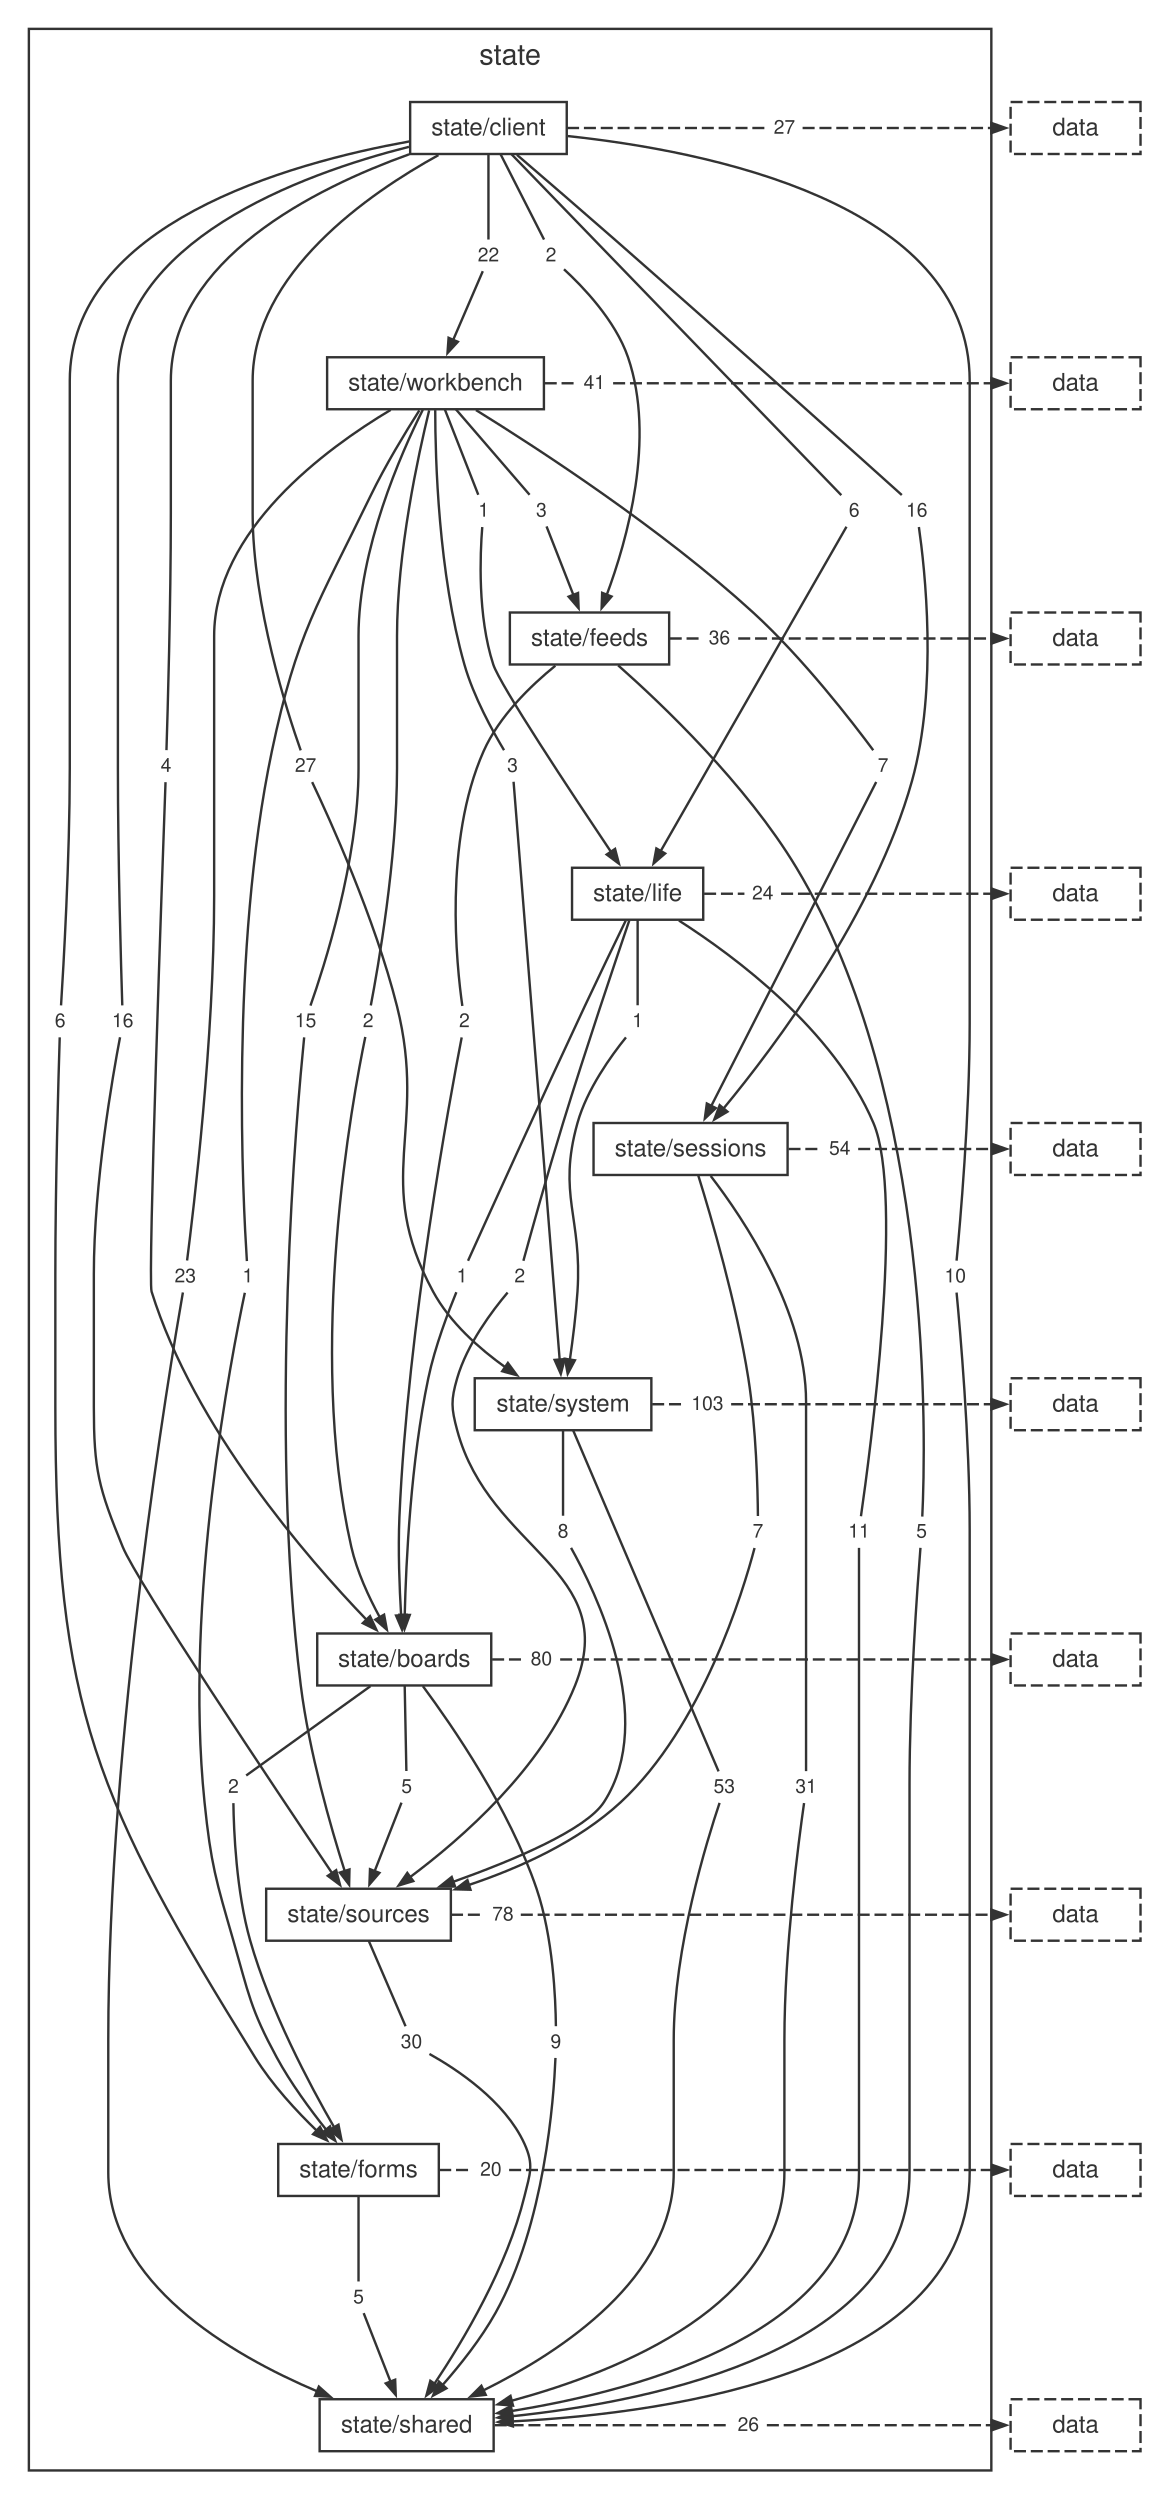
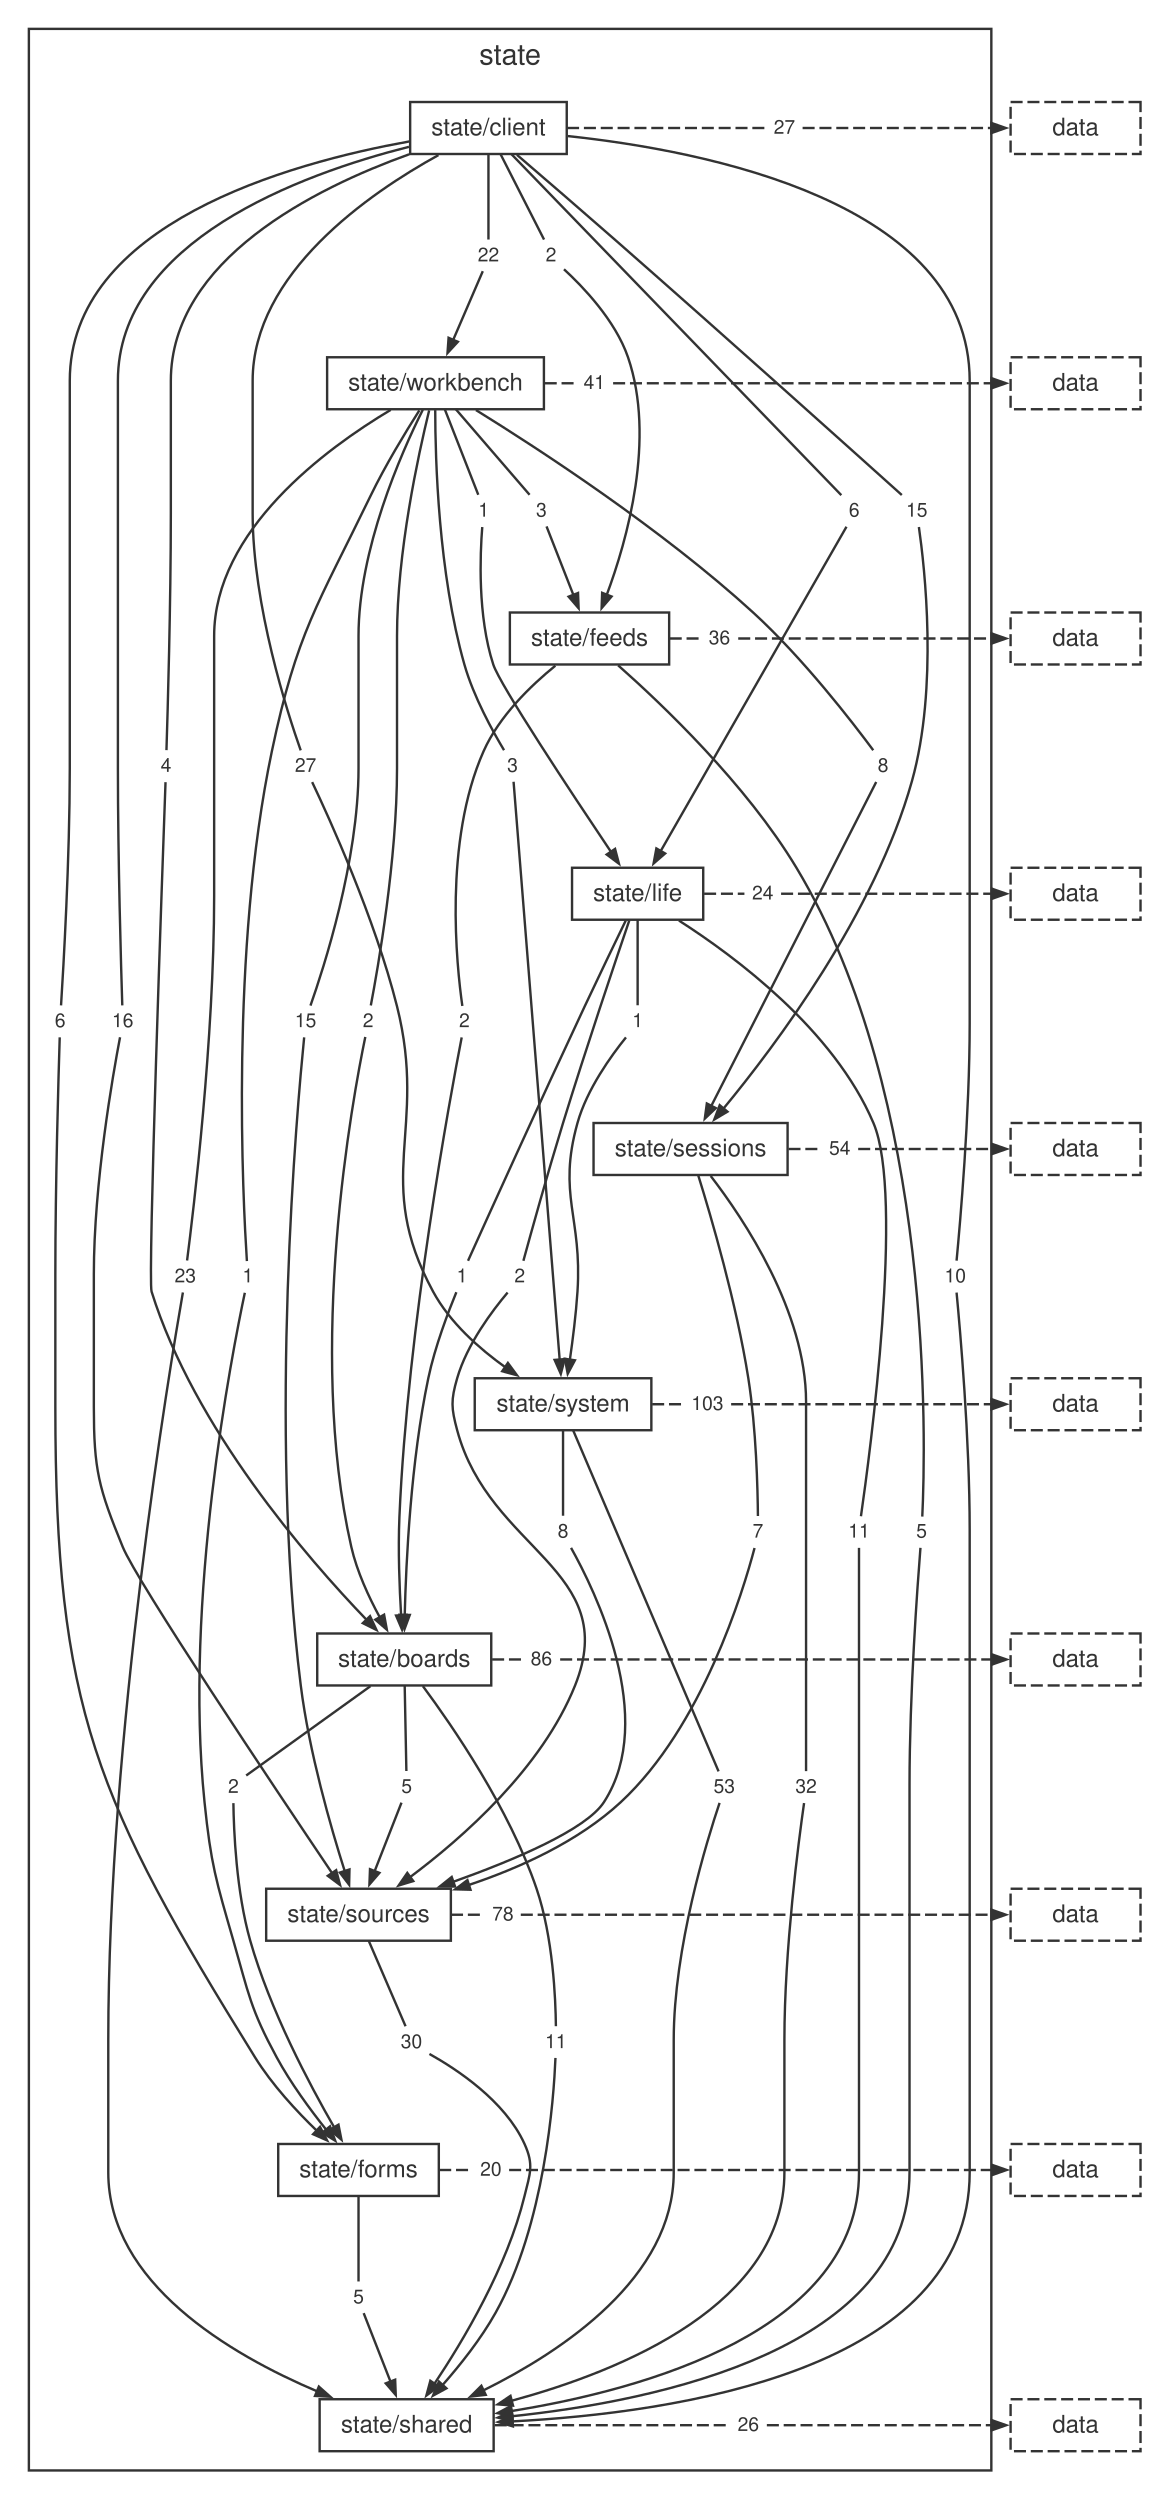
<svg xmlns="http://www.w3.org/2000/svg" width="478pt" height="1039pt" viewBox="0.00 0.00 478.00 1039.00">
  <style>svg { color: #333333; } @media (prefers-color-scheme: dark) { svg { color: #cccccc; background: #1e1e1e; } }</style>
  <g id="graph0" class="graph" transform="scale(1 1) rotate(0) translate(4 1034.72)">
    <g id="clust1" class="cluster">
      <polygon fill="none" stroke="currentColor" points="8,-8 8,-1022.72 408,-1022.72 408,-8 8,-8" />
      <text fill="currentColor" xml:space="preserve" text-anchor="middle" x="208" y="-1007.92" font-family="Helvetica,Arial,sans-serif" font-size="12.00">state</text>
    </g>
    <g id="node1" class="node">
      <polygon fill="none" stroke="currentColor" points="231.54,-992.32 166.46,-992.32 166.46,-970.72 231.54,-970.72 231.54,-992.32" />
      <text fill="currentColor" xml:space="preserve" text-anchor="middle" x="199" y="-978.52" font-family="Helvetica,Arial,sans-serif" font-size="10.00">state/client</text>
    </g>
    <g id="node2" class="node">
      <polygon fill="none" stroke="currentColor" points="222.05,-886.24 131.95,-886.24 131.95,-864.64 222.05,-864.64 222.05,-886.24" />
      <text fill="currentColor" xml:space="preserve" text-anchor="middle" x="177" y="-872.44" font-family="Helvetica,Arial,sans-serif" font-size="10.00">state/workbench</text>
    </g>
    <g id="node11" class="node">
      <polygon fill="none" stroke="none" points="70.1,-722.56 59.9,-722.56 59.9,-710.08 70.1,-710.08 70.1,-722.56" />
      <text fill="currentColor" xml:space="preserve" text-anchor="middle" x="65" y="-713.92" font-family="Helvetica,Arial,sans-serif" font-size="8.00">4</text>
    </g>
    <g id="edge10" class="edge">
      <path fill="none" stroke="currentColor" d="M166.03,-970.59C126.93,-956.54 67,-926.78 67,-876.44 67,-876.44 67,-876.44 67,-821.4 67,-783.81 65.68,-738.59 65.18,-722.96" />
    </g>
    <g id="node12" class="node">
      <polygon fill="none" stroke="none" points="230.1,-934.72 219.9,-934.72 219.9,-922.24 230.1,-922.24 230.1,-934.72" />
      <text fill="currentColor" xml:space="preserve" text-anchor="middle" x="225" y="-926.08" font-family="Helvetica,Arial,sans-serif" font-size="8.00">2</text>
    </g>
    <g id="edge12" class="edge">
      <path fill="none" stroke="currentColor" d="M204.01,-970.68C209.38,-960.13 217.73,-943.76 222.1,-935.17" />
    </g>
    <g id="node13" class="node">
      <polygon fill="none" stroke="none" points="26.1,-616.48 15.9,-616.48 15.9,-604 26.1,-604 26.1,-616.48" />
      <text fill="currentColor" xml:space="preserve" text-anchor="middle" x="21" y="-607.84" font-family="Helvetica,Arial,sans-serif" font-size="8.00">6</text>
    </g>
    <g id="edge14" class="edge">
      <path fill="none" stroke="currentColor" d="M166.27,-975.97C115.87,-966.92 25,-941.56 25,-876.44 25,-876.44 25,-876.44 25,-715.32 25,-677.71 22.36,-632.51 21.37,-616.88" />
    </g>
    <g id="node14" class="node">
      <polygon fill="none" stroke="none" points="356.1,-828.64 345.9,-828.64 345.9,-816.16 356.1,-816.16 356.1,-828.64" />
      <text fill="currentColor" xml:space="preserve" text-anchor="middle" x="351" y="-820" font-family="Helvetica,Arial,sans-serif" font-size="8.00">6</text>
    </g>
    <g id="edge16" class="edge">
      <path fill="none" stroke="currentColor" d="M208.51,-970.69C237.37,-940.86 323.33,-852 345.65,-828.93" />
    </g>
    <g id="node15" class="node">
      <polygon fill="none" stroke="none" points="384.33,-828.64 369.67,-828.64 369.67,-816.16 384.33,-816.16 384.33,-828.64" />
-       <text fill="currentColor" xml:space="preserve" text-anchor="middle" x="377" y="-820" font-family="Helvetica,Arial,sans-serif" font-size="8.00">16</text>
+       <text fill="currentColor" xml:space="preserve" text-anchor="middle" x="377" y="-820" font-family="Helvetica,Arial,sans-serif" font-size="8.00">15</text>
    </g>
    <g id="edge18" class="edge">
      <path fill="none" stroke="currentColor" d="M210.83,-970.38C221.6,-961.14 237.92,-947.07 252,-934.72 297.87,-894.48 352.6,-845.35 370.79,-828.99" />
    </g>
    <g id="node16" class="node">
      <polygon fill="none" stroke="none" points="400.33,-510.4 385.67,-510.4 385.67,-497.92 400.33,-497.92 400.33,-510.4" />
      <text fill="currentColor" xml:space="preserve" text-anchor="middle" x="393" y="-501.76" font-family="Helvetica,Arial,sans-serif" font-size="8.00">10</text>
    </g>
    <g id="edge20" class="edge">
      <path fill="none" stroke="currentColor" d="M232.03,-978.16C288.83,-972.12 399,-950.81 399,-876.44 399,-876.44 399,-876.44 399,-609.24 399,-571.59 395.04,-526.41 393.55,-510.79" />
    </g>
    <g id="node17" class="node">
      <polygon fill="none" stroke="none" points="54.33,-616.48 39.67,-616.48 39.67,-604 54.33,-604 54.33,-616.48" />
      <text fill="currentColor" xml:space="preserve" text-anchor="middle" x="47" y="-607.84" font-family="Helvetica,Arial,sans-serif" font-size="8.00">16</text>
    </g>
    <g id="edge22" class="edge">
      <path fill="none" stroke="currentColor" d="M165.96,-973.71C120.71,-962.23 45,-934.36 45,-876.44 45,-876.44 45,-876.44 45,-715.32 45,-677.73 46.32,-632.51 46.82,-616.88" />
    </g>
    <g id="node18" class="node">
      <polygon fill="none" stroke="none" points="130.33,-722.56 115.67,-722.56 115.67,-710.08 130.33,-710.08 130.33,-722.56" />
      <text fill="currentColor" xml:space="preserve" text-anchor="middle" x="123" y="-713.92" font-family="Helvetica,Arial,sans-serif" font-size="8.00">27</text>
    </g>
    <g id="edge24" class="edge">
      <path fill="none" stroke="currentColor" d="M178.22,-970.26C149.45,-954.42 101,-921.11 101,-876.44 101,-876.44 101,-876.44 101,-821.4 101,-782.99 115.52,-738.29 120.97,-722.87" />
    </g>
    <g id="node19" class="node">
      <polygon fill="none" stroke="none" points="206.33,-934.72 191.67,-934.72 191.67,-922.24 206.33,-922.24 206.33,-934.72" />
      <text fill="currentColor" xml:space="preserve" text-anchor="middle" x="199" y="-926.08" font-family="Helvetica,Arial,sans-serif" font-size="8.00">22</text>
    </g>
    <g id="edge26" class="edge">
      <path fill="none" stroke="currentColor" d="M199,-970.68C199,-960.13 199,-943.76 199,-935.17" />
    </g>
    <g id="node20" class="node">
      <polygon fill="none" stroke="none" points="329.33,-987.76 314.67,-987.76 314.67,-975.28 329.33,-975.28 329.33,-987.76" />
      <text fill="currentColor" xml:space="preserve" text-anchor="middle" x="322" y="-979.12" font-family="Helvetica,Arial,sans-serif" font-size="8.00">27</text>
    </g>
    <g id="edge28" class="edge">
      <path fill="none" stroke="currentColor" stroke-dasharray="5,2" d="M231.67,-981.52C259.19,-981.52 286.72,-981.52 314.24,-981.52" />
    </g>
    <g id="node3" class="node">
      <polygon fill="none" stroke="currentColor" points="274.1,-780.16 207.9,-780.16 207.9,-758.56 274.1,-758.56 274.1,-780.16" />
      <text fill="currentColor" xml:space="preserve" text-anchor="middle" x="241" y="-766.36" font-family="Helvetica,Arial,sans-serif" font-size="10.00">state/feeds</text>
    </g>
    <g id="node21" class="node">
      <polygon fill="none" stroke="none" points="154.1,-616.48 143.9,-616.48 143.9,-604 154.1,-604 154.1,-616.48" />
      <text fill="currentColor" xml:space="preserve" text-anchor="middle" x="149" y="-607.84" font-family="Helvetica,Arial,sans-serif" font-size="8.00">2</text>
    </g>
    <g id="edge30" class="edge">
      <path fill="none" stroke="currentColor" d="M174.36,-864.18C169.81,-845.6 161,-805.1 161,-770.36 161,-770.36 161,-770.36 161,-715.32 161,-677.49 153.08,-632.42 150.11,-616.85" />
    </g>
    <g id="node22" class="node">
      <polygon fill="none" stroke="none" points="226.1,-828.64 215.9,-828.64 215.9,-816.16 226.1,-816.16 226.1,-828.64" />
      <text fill="currentColor" xml:space="preserve" text-anchor="middle" x="221" y="-820" font-family="Helvetica,Arial,sans-serif" font-size="8.00">3</text>
    </g>
    <g id="edge32" class="edge">
      <path fill="none" stroke="currentColor" d="M185.48,-864.6C194.57,-854.05 208.69,-837.68 216.09,-829.09" />
    </g>
    <g id="node23" class="node">
      <polygon fill="none" stroke="none" points="104.1,-510.4 93.9,-510.4 93.9,-497.92 104.1,-497.92 104.1,-510.4" />
      <text fill="currentColor" xml:space="preserve" text-anchor="middle" x="99" y="-501.76" font-family="Helvetica,Arial,sans-serif" font-size="8.00">1</text>
    </g>
    <g id="edge34" class="edge">
      <path fill="none" stroke="currentColor" d="M170.28,-864.16C164.48,-855.05 156.11,-841.27 150,-828.64 127.98,-783.14 119.41,-772.02 109,-722.56 91.57,-639.74 96.99,-535.41 98.61,-510.62" />
    </g>
    <g id="node24" class="node">
      <polygon fill="none" stroke="none" points="202.1,-828.64 191.9,-828.64 191.9,-816.16 202.1,-816.16 202.1,-828.64" />
      <text fill="currentColor" xml:space="preserve" text-anchor="middle" x="197" y="-820" font-family="Helvetica,Arial,sans-serif" font-size="8.00">1</text>
    </g>
    <g id="edge36" class="edge">
      <path fill="none" stroke="currentColor" d="M180.86,-864.6C184.99,-854.05 191.4,-837.68 194.77,-829.09" />
    </g>
    <g id="node25" class="node">
      <polygon fill="none" stroke="none" points="368.1,-722.56 357.9,-722.56 357.9,-710.08 368.1,-710.08 368.1,-722.56" />
-       <text fill="currentColor" xml:space="preserve" text-anchor="middle" x="363" y="-713.92" font-family="Helvetica,Arial,sans-serif" font-size="8.00">7</text>
+       <text fill="currentColor" xml:space="preserve" text-anchor="middle" x="363" y="-713.92" font-family="Helvetica,Arial,sans-serif" font-size="8.00">8</text>
    </g>
    <g id="edge38" class="edge">
      <path fill="none" stroke="currentColor" d="M193.8,-864.3C219.85,-848.17 270.96,-814.93 309,-780.16 329.81,-761.14 350.41,-734.41 358.92,-722.92" />
    </g>
    <g id="node26" class="node">
      <polygon fill="none" stroke="none" points="80.33,-510.4 65.67,-510.4 65.67,-497.92 80.33,-497.92 80.33,-510.4" />
      <text fill="currentColor" xml:space="preserve" text-anchor="middle" x="73" y="-501.76" font-family="Helvetica,Arial,sans-serif" font-size="8.00">23</text>
    </g>
    <g id="edge40" class="edge">
      <path fill="none" stroke="currentColor" d="M158.38,-864.38C131.5,-848.34 85,-814.25 85,-770.36 85,-770.36 85,-770.36 85,-662.28 85,-602.91 76.38,-531.3 73.75,-510.86" />
    </g>
    <g id="node27" class="node">
      <polygon fill="none" stroke="none" points="130.33,-616.48 115.67,-616.48 115.67,-604 130.33,-604 130.33,-616.48" />
      <text fill="currentColor" xml:space="preserve" text-anchor="middle" x="123" y="-607.84" font-family="Helvetica,Arial,sans-serif" font-size="8.00">15</text>
    </g>
    <g id="edge42" class="edge">
      <path fill="none" stroke="currentColor" d="M171.72,-864.42C162.63,-846.21 145,-806.28 145,-770.36 145,-770.36 145,-770.36 145,-715.32 145,-676.91 130.48,-632.21 125.03,-616.79" />
    </g>
    <g id="node28" class="node">
      <polygon fill="none" stroke="none" points="214.1,-722.56 203.9,-722.56 203.9,-710.08 214.1,-710.08 214.1,-722.56" />
      <text fill="currentColor" xml:space="preserve" text-anchor="middle" x="209" y="-713.92" font-family="Helvetica,Arial,sans-serif" font-size="8.00">3</text>
    </g>
    <g id="edge44" class="edge">
      <path fill="none" stroke="currentColor" d="M176.88,-864.3C176.89,-843.87 178.2,-796.49 189,-758.56 192.83,-745.09 200.85,-730.65 205.48,-722.94" />
    </g>
    <g id="node29" class="node">
      <polygon fill="none" stroke="none" points="250.33,-881.68 235.67,-881.68 235.67,-869.2 250.33,-869.2 250.33,-881.68" />
      <text fill="currentColor" xml:space="preserve" text-anchor="middle" x="243" y="-873.04" font-family="Helvetica,Arial,sans-serif" font-size="8.00">41</text>
    </g>
    <g id="edge46" class="edge">
      <path fill="none" stroke="currentColor" stroke-dasharray="5,2" d="M222.38,-875.44C226.67,-875.44 230.97,-875.44 235.27,-875.44" />
    </g>
    <g id="node4" class="node">
      <polygon fill="none" stroke="currentColor" points="288.26,-674.08 233.74,-674.08 233.74,-652.48 288.26,-652.48 288.26,-674.08" />
      <text fill="currentColor" xml:space="preserve" text-anchor="middle" x="261" y="-660.28" font-family="Helvetica,Arial,sans-serif" font-size="10.00">state/life</text>
    </g>
    <g id="node30" class="node">
      <polygon fill="none" stroke="none" points="194.1,-616.48 183.9,-616.48 183.9,-604 194.1,-604 194.1,-616.48" />
      <text fill="currentColor" xml:space="preserve" text-anchor="middle" x="189" y="-607.84" font-family="Helvetica,Arial,sans-serif" font-size="8.00">2</text>
    </g>
    <g id="edge48" class="edge">
      <path fill="none" stroke="currentColor" d="M226.81,-758.06C216.57,-749.75 203.45,-737.07 197,-722.56 180.3,-685.03 185.77,-633.32 188.15,-616.65" />
    </g>
    <g id="node31" class="node">
      <polygon fill="none" stroke="none" points="384.1,-404.32 373.9,-404.32 373.9,-391.84 384.1,-391.84 384.1,-404.32" />
      <text fill="currentColor" xml:space="preserve" text-anchor="middle" x="379" y="-395.68" font-family="Helvetica,Arial,sans-serif" font-size="8.00">5</text>
    </g>
    <g id="edge50" class="edge">
      <path fill="none" stroke="currentColor" d="M252.89,-758.21C271.13,-742.07 306.09,-708.82 327,-674.08 384.37,-578.74 380.71,-433.92 379.3,-404.43" />
    </g>
    <g id="node32" class="node">
      <polygon fill="none" stroke="none" points="302.33,-775.6 287.67,-775.6 287.67,-763.12 302.33,-763.12 302.33,-775.6" />
      <text fill="currentColor" xml:space="preserve" text-anchor="middle" x="295" y="-766.96" font-family="Helvetica,Arial,sans-serif" font-size="8.00">36</text>
    </g>
    <g id="edge52" class="edge">
      <path fill="none" stroke="currentColor" stroke-dasharray="5,2" d="M274.33,-769.36C278.63,-769.36 282.94,-769.36 287.25,-769.36" />
    </g>
    <g id="node5" class="node">
      <polygon fill="none" stroke="currentColor" points="323.32,-568 242.68,-568 242.68,-546.4 323.32,-546.4 323.32,-568" />
      <text fill="currentColor" xml:space="preserve" text-anchor="middle" x="283" y="-554.2" font-family="Helvetica,Arial,sans-serif" font-size="10.00">state/sessions</text>
    </g>
    <g id="node33" class="node">
      <polygon fill="none" stroke="none" points="193.1,-510.4 182.9,-510.4 182.9,-497.92 193.1,-497.92 193.1,-510.4" />
      <text fill="currentColor" xml:space="preserve" text-anchor="middle" x="188" y="-501.76" font-family="Helvetica,Arial,sans-serif" font-size="8.00">1</text>
    </g>
    <g id="edge54" class="edge">
      <path fill="none" stroke="currentColor" d="M256.05,-652.12C251.56,-642.85 244.77,-628.78 239,-616.48 220.04,-576.07 197.87,-527.05 190.51,-510.74" />
    </g>
    <g id="node34" class="node">
      <polygon fill="none" stroke="none" points="360.33,-404.32 345.67,-404.32 345.67,-391.84 360.33,-391.84 360.33,-404.32" />
      <text fill="currentColor" xml:space="preserve" text-anchor="middle" x="353" y="-395.68" font-family="Helvetica,Arial,sans-serif" font-size="8.00">11</text>
    </g>
    <g id="edge56" class="edge">
      <path fill="none" stroke="currentColor" d="M278.17,-652.13C301.59,-637.14 342.54,-606.67 359,-568 371.93,-537.62 357.5,-430.16 353.81,-404.57" />
    </g>
    <g id="node35" class="node">
      <polygon fill="none" stroke="none" points="217.1,-510.4 206.9,-510.4 206.9,-497.92 217.1,-497.92 217.1,-510.4" />
      <text fill="currentColor" xml:space="preserve" text-anchor="middle" x="212" y="-501.76" font-family="Helvetica,Arial,sans-serif" font-size="8.00">2</text>
    </g>
    <g id="edge58" class="edge">
      <path fill="none" stroke="currentColor" d="M257.52,-652.14C251.65,-634.91 239.47,-598.8 230,-568 223.53,-546.96 216.53,-521.72 213.52,-510.73" />
    </g>
    <g id="node36" class="node">
      <polygon fill="none" stroke="none" points="266.1,-616.48 255.9,-616.48 255.9,-604 266.1,-604 266.1,-616.48" />
      <text fill="currentColor" xml:space="preserve" text-anchor="middle" x="261" y="-607.84" font-family="Helvetica,Arial,sans-serif" font-size="8.00">1</text>
    </g>
    <g id="edge60" class="edge">
      <path fill="none" stroke="currentColor" d="M261,-652.44C261,-641.89 261,-625.52 261,-616.93" />
    </g>
    <g id="node37" class="node">
      <polygon fill="none" stroke="none" points="320.33,-669.52 305.67,-669.52 305.67,-657.04 320.33,-657.04 320.33,-669.52" />
      <text fill="currentColor" xml:space="preserve" text-anchor="middle" x="313" y="-660.88" font-family="Helvetica,Arial,sans-serif" font-size="8.00">24</text>
    </g>
    <g id="edge62" class="edge">
      <path fill="none" stroke="currentColor" stroke-dasharray="5,2" d="M288.62,-663.28C294.21,-663.28 299.8,-663.28 305.38,-663.28" />
    </g>
    <g id="node6" class="node">
      <polygon fill="none" stroke="currentColor" points="266.7,-461.92 193.3,-461.92 193.3,-440.32 266.7,-440.32 266.7,-461.92" />
      <text fill="currentColor" xml:space="preserve" text-anchor="middle" x="230" y="-448.12" font-family="Helvetica,Arial,sans-serif" font-size="10.00">state/system</text>
    </g>
    <g id="node38" class="node">
      <polygon fill="none" stroke="none" points="338.33,-298.24 323.67,-298.24 323.67,-285.76 338.33,-285.76 338.33,-298.24" />
-       <text fill="currentColor" xml:space="preserve" text-anchor="middle" x="331" y="-289.6" font-family="Helvetica,Arial,sans-serif" font-size="8.00">31</text>
+       <text fill="currentColor" xml:space="preserve" text-anchor="middle" x="331" y="-289.6" font-family="Helvetica,Arial,sans-serif" font-size="8.00">32</text>
    </g>
    <g id="edge64" class="edge">
      <path fill="none" stroke="currentColor" d="M291.36,-545.99C305.11,-528.12 331,-489.53 331,-452.12 331,-452.12 331,-452.12 331,-397.08 331,-359.5 331,-314.28 331,-298.64" />
    </g>
    <g id="node39" class="node">
      <polygon fill="none" stroke="none" points="316.1,-404.32 305.9,-404.32 305.9,-391.84 316.1,-391.84 316.1,-404.32" />
      <text fill="currentColor" xml:space="preserve" text-anchor="middle" x="311" y="-395.68" font-family="Helvetica,Arial,sans-serif" font-size="8.00">7</text>
    </g>
    <g id="edge66" class="edge">
      <path fill="none" stroke="currentColor" d="M286.22,-546.14C291.54,-529.04 302.08,-493.12 307,-461.92 310.3,-440.97 310.9,-415.69 310.99,-404.67" />
    </g>
    <g id="node40" class="node">
      <polygon fill="none" stroke="none" points="352.33,-563.44 337.67,-563.44 337.67,-550.96 352.33,-550.96 352.33,-563.44" />
      <text fill="currentColor" xml:space="preserve" text-anchor="middle" x="345" y="-554.8" font-family="Helvetica,Arial,sans-serif" font-size="8.00">54</text>
    </g>
    <g id="edge68" class="edge">
      <path fill="none" stroke="currentColor" stroke-dasharray="5,2" d="M323.69,-557.2C328.24,-557.2 332.79,-557.2 337.34,-557.2" />
    </g>
    <g id="node7" class="node">
      <polygon fill="none" stroke="currentColor" points="200.16,-355.84 127.84,-355.84 127.84,-334.24 200.16,-334.24 200.16,-355.84" />
      <text fill="currentColor" xml:space="preserve" text-anchor="middle" x="164" y="-342.04" font-family="Helvetica,Arial,sans-serif" font-size="10.00">state/boards</text>
    </g>
    <g id="node41" class="node">
      <polygon fill="none" stroke="none" points="304.33,-298.24 289.67,-298.24 289.67,-285.76 304.33,-285.76 304.33,-298.24" />
      <text fill="currentColor" xml:space="preserve" text-anchor="middle" x="297" y="-289.6" font-family="Helvetica,Arial,sans-serif" font-size="8.00">53</text>
    </g>
    <g id="edge70" class="edge">
      <path fill="none" stroke="currentColor" d="M234.19,-440.29C246.91,-410.46 284.8,-321.6 294.64,-298.53" />
    </g>
    <g id="node42" class="node">
      <polygon fill="none" stroke="none" points="235.1,-404.32 224.9,-404.32 224.9,-391.84 235.1,-391.84 235.1,-404.32" />
      <text fill="currentColor" xml:space="preserve" text-anchor="middle" x="230" y="-395.68" font-family="Helvetica,Arial,sans-serif" font-size="8.00">8</text>
    </g>
    <g id="edge72" class="edge">
      <path fill="none" stroke="currentColor" d="M230,-440.28C230,-429.73 230,-413.36 230,-404.77" />
    </g>
    <g id="node43" class="node">
      <polygon fill="none" stroke="none" points="299.55,-457.36 280.45,-457.36 280.45,-444.88 299.55,-444.88 299.55,-457.36" />
      <text fill="currentColor" xml:space="preserve" text-anchor="middle" x="290" y="-448.72" font-family="Helvetica,Arial,sans-serif" font-size="8.00">103</text>
    </g>
    <g id="edge74" class="edge">
      <path fill="none" stroke="currentColor" stroke-dasharray="5,2" d="M267.03,-451.12C271.34,-451.12 275.64,-451.12 279.95,-451.12" />
    </g>
    <g id="node8" class="node">
      <polygon fill="none" stroke="currentColor" points="183.38,-249.76 106.62,-249.76 106.62,-228.16 183.38,-228.16 183.38,-249.76" />
      <text fill="currentColor" xml:space="preserve" text-anchor="middle" x="145" y="-235.96" font-family="Helvetica,Arial,sans-serif" font-size="10.00">state/sources</text>
    </g>
    <g id="node44" class="node">
      <polygon fill="none" stroke="none" points="98.1,-298.24 87.9,-298.24 87.9,-285.76 98.1,-285.76 98.1,-298.24" />
      <text fill="currentColor" xml:space="preserve" text-anchor="middle" x="93" y="-289.6" font-family="Helvetica,Arial,sans-serif" font-size="8.00">2</text>
    </g>
    <g id="edge76" class="edge">
      <path fill="none" stroke="currentColor" d="M149.97,-333.96C134.13,-322.57 109.15,-304.61 98.31,-296.82" />
    </g>
    <g id="node45" class="node">
-       <polygon fill="none" stroke="none" points="232.1,-192.16 221.9,-192.16 221.9,-179.68 232.1,-179.68 232.1,-192.16" />
-       <text fill="currentColor" xml:space="preserve" text-anchor="middle" x="227" y="-183.52" font-family="Helvetica,Arial,sans-serif" font-size="8.00">9</text>
+       <polygon fill="none" stroke="none" points="234.33,-192.16 219.67,-192.16 219.67,-179.68 234.33,-179.68 234.33,-192.16" />
+       <text fill="currentColor" xml:space="preserve" text-anchor="middle" x="227" y="-183.52" font-family="Helvetica,Arial,sans-serif" font-size="8.00">11</text>
    </g>
    <g id="edge78" class="edge">
      <path fill="none" stroke="currentColor" d="M171.74,-333.97C184.02,-317.41 207.73,-282.96 219,-249.76 225.86,-229.56 226.92,-203.89 227.03,-192.64" />
    </g>
    <g id="node46" class="node">
      <polygon fill="none" stroke="none" points="170.1,-298.24 159.9,-298.24 159.9,-285.76 170.1,-285.76 170.1,-298.24" />
      <text fill="currentColor" xml:space="preserve" text-anchor="middle" x="165" y="-289.6" font-family="Helvetica,Arial,sans-serif" font-size="8.00">5</text>
    </g>
    <g id="edge80" class="edge">
      <path fill="none" stroke="currentColor" d="M164.19,-334.2C164.4,-323.65 164.72,-307.28 164.89,-298.69" />
    </g>
    <g id="node47" class="node">
      <polygon fill="none" stroke="none" points="228.33,-351.28 213.67,-351.28 213.67,-338.8 228.33,-338.8 228.33,-351.28" />
-       <text fill="currentColor" xml:space="preserve" text-anchor="middle" x="221" y="-342.64" font-family="Helvetica,Arial,sans-serif" font-size="8.00">80</text>
+       <text fill="currentColor" xml:space="preserve" text-anchor="middle" x="221" y="-342.64" font-family="Helvetica,Arial,sans-serif" font-size="8.00">86</text>
    </g>
    <g id="edge82" class="edge">
      <path fill="none" stroke="currentColor" stroke-dasharray="5,2" d="M200.52,-345.04C204.78,-345.04 209.05,-345.04 213.32,-345.04" />
    </g>
    <g id="node9" class="node">
      <polygon fill="none" stroke="currentColor" points="178.37,-143.68 111.63,-143.68 111.63,-122.08 178.37,-122.08 178.37,-143.68" />
      <text fill="currentColor" xml:space="preserve" text-anchor="middle" x="145" y="-129.88" font-family="Helvetica,Arial,sans-serif" font-size="10.00">state/forms</text>
    </g>
    <g id="node48" class="node">
      <polygon fill="none" stroke="none" points="174.33,-192.16 159.67,-192.16 159.67,-179.68 174.33,-179.68 174.33,-192.16" />
      <text fill="currentColor" xml:space="preserve" text-anchor="middle" x="167" y="-183.52" font-family="Helvetica,Arial,sans-serif" font-size="8.00">30</text>
    </g>
    <g id="edge84" class="edge">
      <path fill="none" stroke="currentColor" d="M149.24,-228.12C153.79,-217.57 160.84,-201.2 164.55,-192.61" />
    </g>
    <g id="node49" class="node">
      <polygon fill="none" stroke="none" points="212.33,-245.2 197.67,-245.2 197.67,-232.72 212.33,-232.72 212.33,-245.2" />
      <text fill="currentColor" xml:space="preserve" text-anchor="middle" x="205" y="-236.56" font-family="Helvetica,Arial,sans-serif" font-size="8.00">78</text>
    </g>
    <g id="edge86" class="edge">
      <path fill="none" stroke="currentColor" stroke-dasharray="5,2" d="M183.44,-238.96C188.04,-238.96 192.65,-238.96 197.25,-238.96" />
    </g>
    <g id="node10" class="node">
      <polygon fill="none" stroke="currentColor" points="201.16,-37.6 128.84,-37.6 128.84,-16 201.16,-16 201.16,-37.6" />
      <text fill="currentColor" xml:space="preserve" text-anchor="middle" x="165" y="-23.8" font-family="Helvetica,Arial,sans-serif" font-size="10.00">state/shared</text>
    </g>
    <g id="node50" class="node">
      <polygon fill="none" stroke="none" points="150.1,-86.08 139.9,-86.08 139.9,-73.6 150.1,-73.6 150.1,-86.08" />
      <text fill="currentColor" xml:space="preserve" text-anchor="middle" x="145" y="-77.44" font-family="Helvetica,Arial,sans-serif" font-size="8.00">5</text>
    </g>
    <g id="edge88" class="edge">
      <path fill="none" stroke="currentColor" d="M145,-122.04C145,-111.49 145,-95.12 145,-86.53" />
    </g>
    <g id="node51" class="node">
      <polygon fill="none" stroke="none" points="207.33,-139.12 192.67,-139.12 192.67,-126.64 207.33,-126.64 207.33,-139.12" />
      <text fill="currentColor" xml:space="preserve" text-anchor="middle" x="200" y="-130.48" font-family="Helvetica,Arial,sans-serif" font-size="8.00">20</text>
    </g>
    <g id="edge90" class="edge">
      <path fill="none" stroke="currentColor" stroke-dasharray="5,2" d="M178.52,-132.88C183.1,-132.88 187.69,-132.88 192.28,-132.88" />
    </g>
    <g id="node52" class="node">
      <polygon fill="none" stroke="none" points="314.33,-33.04 299.67,-33.04 299.67,-20.56 314.33,-20.56 314.33,-33.04" />
      <text fill="currentColor" xml:space="preserve" text-anchor="middle" x="307" y="-24.4" font-family="Helvetica,Arial,sans-serif" font-size="8.00">26</text>
    </g>
    <g id="edge92" class="edge">
      <path fill="none" stroke="currentColor" stroke-dasharray="5,2" d="M201.61,-26.8C234.13,-26.8 266.66,-26.8 299.18,-26.8" />
    </g>
    <g id="edge11" class="edge">
      <path fill="none" stroke="currentColor" d="M64.79,-709.65C63.57,-675.95 57.38,-503.12 59,-497.92 76.66,-441.31 123.64,-387.2 148.33,-361.54" />
      <polygon fill="currentColor" stroke="currentColor" points="149.78,-363.06 152.47,-357.3 146.78,-360.13 149.78,-363.06" />
    </g>
    <g id="edge13" class="edge">
      <path fill="none" stroke="currentColor" d="M230.39,-922.81C238.04,-915.79 251.71,-901.67 257,-886.24 268.58,-852.43 256.68,-810.35 248.11,-787.35" />
      <polygon fill="currentColor" stroke="currentColor" points="250.16,-786.82 246.03,-781.99 246.25,-788.34 250.16,-786.82" />
    </g>
    <g id="edge15" class="edge">
      <path fill="none" stroke="currentColor" d="M20.82,-603.6C20.32,-587.97 19,-542.75 19,-505.16 19,-505.16 19,-505.16 19,-450.12 19,-324.39 35.78,-286.56 102,-179.68 109.04,-168.32 119.2,-157.34 127.87,-148.98" />
      <polygon fill="currentColor" stroke="currentColor" points="128.99,-150.8 131.93,-145.17 126.12,-147.74 128.99,-150.8" />
    </g>
    <g id="edge17" class="edge">
      <path fill="none" stroke="currentColor" d="M347.8,-815.81C335.41,-794.18 290.34,-715.5 270.49,-680.85" />
      <polygon fill="currentColor" stroke="currentColor" points="272.43,-680.02 267.63,-675.86 268.79,-682.11 272.43,-680.02" />
    </g>
    <g id="edge19" class="edge">
      <path fill="none" stroke="currentColor" d="M377.89,-815.69C380.29,-799.03 385.96,-749.16 375,-710.08 359.59,-655.12 318.34,-600.21 296.7,-574.03" />
      <polygon fill="currentColor" stroke="currentColor" points="298.33,-572.71 292.86,-569.46 295.11,-575.41 298.33,-572.71" />
    </g>
    <g id="edge21" class="edge">
      <path fill="none" stroke="currentColor" d="M393.55,-497.53C395.04,-481.91 399,-436.73 399,-399.08 399,-399.08 399,-399.08 399,-131.88 399,-49.51 276.47,-31.85 208.74,-28.38" />
      <polygon fill="currentColor" stroke="currentColor" points="209.16,-26.3 203.07,-28.12 208.97,-30.49 209.16,-26.3" />
    </g>
    <g id="edge23" class="edge">
      <path fill="none" stroke="currentColor" d="M45.89,-603.63C42.92,-588.06 35,-542.99 35,-505.16 35,-505.16 35,-505.16 35,-450.12 35,-423.67 36.99,-416.32 47,-391.84 52.95,-377.28 109.71,-292.35 134.03,-256.22" />
      <polygon fill="currentColor" stroke="currentColor" points="135.71,-257.47 137.32,-251.32 132.23,-255.12 135.71,-257.47" />
    </g>
    <g id="edge25" class="edge">
      <path fill="none" stroke="currentColor" d="M125.73,-709.68C132.79,-694.83 151.76,-653.21 161,-616.48 173.96,-564.97 150.69,-544.62 176,-497.92 182.97,-485.06 195.12,-474.26 206.14,-466.39" />
      <polygon fill="currentColor" stroke="currentColor" points="207.08,-468.29 210.85,-463.17 204.71,-464.82 207.08,-468.29" />
    </g>
    <g id="edge27" class="edge">
      <path fill="none" stroke="currentColor" d="M196.65,-922.02C193.72,-915.23 188.59,-903.33 184.31,-893.39" />
      <polygon fill="currentColor" stroke="currentColor" points="186.28,-892.67 181.98,-887.99 182.43,-894.33 186.28,-892.67" />
    </g>
    <g id="node53" class="node">
      <polygon fill="none" stroke="currentColor" stroke-dasharray="5,2" points="470,-992.32 416,-992.32 416,-970.72 470,-970.72 470,-992.32" />
      <text fill="currentColor" xml:space="preserve" text-anchor="middle" x="443" y="-978.52" font-family="Helvetica,Arial,sans-serif" font-size="10.00">data</text>
    </g>
    <g id="edge29" class="edge">
      <path fill="none" stroke="currentColor" stroke-dasharray="5,2" d="M329.56,-981.52C355.75,-981.52 381.95,-981.52 408.14,-981.52" />
      <polygon fill="currentColor" stroke="currentColor" points="408.01,-983.62 414.01,-981.52 408.01,-979.42 408.01,-983.62" />
    </g>
    <g id="edge31" class="edge">
      <path fill="none" stroke="currentColor" d="M147.82,-603.76C142.66,-578.91 123.22,-474.32 142,-391.84 144.33,-381.63 149.23,-371.03 153.82,-362.61" />
      <polygon fill="currentColor" stroke="currentColor" points="155.63,-363.67 156.78,-357.42 151.98,-361.59 155.63,-363.67" />
    </g>
    <g id="edge33" class="edge">
      <path fill="none" stroke="currentColor" d="M223.14,-815.94C225.8,-809.15 230.46,-797.25 234.36,-787.31" />
      <polygon fill="currentColor" stroke="currentColor" points="236.23,-788.28 236.47,-781.93 232.32,-786.75 236.23,-788.28" />
    </g>
    <g id="edge35" class="edge">
      <path fill="none" stroke="currentColor" d="M97.75,-497.44C92.43,-472.38 72.34,-369.77 81,-285.76 83.68,-259.75 85.76,-253.29 93,-228.16 99.36,-206.07 100.04,-199.88 111,-179.68 116.78,-169.03 124.79,-158.11 131.59,-149.59" />
      <polygon fill="currentColor" stroke="currentColor" points="133.15,-151.01 135.32,-145.04 129.9,-148.35 133.15,-151.01" />
    </g>
    <g id="edge37" class="edge">
      <path fill="none" stroke="currentColor" d="M196.43,-815.68C195.52,-804.41 194.43,-778.72 201,-758.56 203.76,-750.09 233.42,-705.28 249.98,-680.61" />
      <polygon fill="currentColor" stroke="currentColor" points="251.62,-681.92 253.23,-675.77 248.14,-679.58 251.62,-681.92" />
    </g>
    <g id="edge39" class="edge">
      <path fill="none" stroke="currentColor" d="M360.15,-709.73C349.14,-688.1 309.08,-609.42 291.44,-574.77" />
      <polygon fill="currentColor" stroke="currentColor" points="293.51,-574.2 288.91,-569.81 289.76,-576.11 293.51,-574.2" />
    </g>
    <g id="edge41" class="edge">
      <path fill="none" stroke="currentColor" d="M72.01,-497.57C66.61,-466.63 41,-313.29 41,-186.92 41,-186.92 41,-186.92 41,-131.88 41,-85.97 91.48,-56.28 128.02,-40.79" />
      <polygon fill="currentColor" stroke="currentColor" points="128.51,-42.86 133.27,-38.64 126.92,-38.98 128.51,-42.86" />
    </g>
    <g id="edge43" class="edge">
      <path fill="none" stroke="currentColor" d="M122.41,-603.59C119.52,-574.83 107.53,-441.78 121,-334.24 124.47,-306.57 133.44,-275.38 139.38,-256.72" />
      <polygon fill="currentColor" stroke="currentColor" points="141.24,-257.78 141.1,-251.42 137.25,-256.48 141.24,-257.78" />
    </g>
    <g id="edge45" class="edge">
      <path fill="none" stroke="currentColor" d="M209.44,-709.82C211.94,-678.51 224.41,-522.17 228.61,-469.48" />
      <polygon fill="currentColor" stroke="currentColor" points="230.69,-469.88 229.07,-463.73 226.5,-469.54 230.69,-469.88" />
    </g>
    <g id="node54" class="node">
      <polygon fill="none" stroke="currentColor" stroke-dasharray="5,2" points="470,-886.24 416,-886.24 416,-864.64 470,-864.64 470,-886.24" />
      <text fill="currentColor" xml:space="preserve" text-anchor="middle" x="443" y="-872.44" font-family="Helvetica,Arial,sans-serif" font-size="10.00">data</text>
    </g>
    <g id="edge47" class="edge">
      <path fill="none" stroke="currentColor" stroke-dasharray="5,2" d="M250.81,-875.44C303.27,-875.44 355.73,-875.44 408.2,-875.44" />
      <polygon fill="currentColor" stroke="currentColor" points="408.08,-877.54 414.08,-875.44 408.08,-873.34 408.08,-877.54" />
    </g>
    <g id="edge49" class="edge">
      <path fill="none" stroke="currentColor" d="M187.88,-603.57C183.22,-579.56 165.45,-483.91 162,-404.32 161.4,-390.51 162.01,-374.86 162.71,-363.26" />
      <polygon fill="currentColor" stroke="currentColor" points="164.79,-363.58 163.09,-357.45 160.6,-363.3 164.79,-363.58" />
    </g>
    <g id="edge51" class="edge">
      <path fill="none" stroke="currentColor" d="M378.54,-391.44C377.3,-375.82 374,-330.63 374,-293 374,-293 374,-293 374,-131.88 374,-58.65 269.92,-36.94 208.65,-30.51" />
      <polygon fill="currentColor" stroke="currentColor" points="209.09,-28.44 202.91,-29.95 208.68,-32.62 209.09,-28.44" />
    </g>
    <g id="node55" class="node">
      <polygon fill="none" stroke="currentColor" stroke-dasharray="5,2" points="470,-780.16 416,-780.16 416,-758.56 470,-758.56 470,-780.16" />
      <text fill="currentColor" xml:space="preserve" text-anchor="middle" x="443" y="-766.36" font-family="Helvetica,Arial,sans-serif" font-size="10.00">data</text>
    </g>
    <g id="edge53" class="edge">
      <path fill="none" stroke="currentColor" stroke-dasharray="5,2" d="M302.8,-769.36C337.91,-769.36 373.02,-769.36 408.13,-769.36" />
      <polygon fill="currentColor" stroke="currentColor" points="408.1,-771.46 414.1,-769.36 408.1,-767.26 408.1,-771.46" />
    </g>
    <g id="edge55" class="edge">
      <path fill="none" stroke="currentColor" d="M185.66,-497.68C182.45,-489.88 176.76,-475.09 174,-461.92 166.77,-427.45 164.75,-386.15 164.2,-363.34" />
      <polygon fill="currentColor" stroke="currentColor" points="166.3,-363.55 164.09,-357.59 162.1,-363.63 166.3,-363.55" />
    </g>
    <g id="edge57" class="edge">
      <path fill="none" stroke="currentColor" d="M353,-391.44C353,-375.8 353,-330.58 353,-293 353,-293 353,-293 353,-131.88 353,-66.18 264.05,-41.62 208.51,-32.69" />
      <polygon fill="currentColor" stroke="currentColor" points="208.99,-30.64 202.74,-31.81 208.36,-34.79 208.99,-30.64" />
    </g>
    <g id="edge59" class="edge">
      <path fill="none" stroke="currentColor" d="M206.96,-497.53C200.63,-490.04 190.09,-476.07 186,-461.92 183.34,-452.7 183.51,-449.59 186,-440.32 199.49,-390.17 254.32,-382.45 235,-334.24 221.23,-299.87 188.3,-270.92 166.32,-254.51" />
      <polygon fill="currentColor" stroke="currentColor" points="167.75,-252.95 161.66,-251.1 165.27,-256.34 167.75,-252.95" />
    </g>
    <g id="edge61" class="edge">
      <path fill="none" stroke="currentColor" d="M256.15,-603.58C250.06,-596.04 239.92,-582.03 236,-568 227.62,-538 238.03,-529 236,-497.92 235.38,-488.48 234.06,-478.03 232.82,-469.49" />
      <polygon fill="currentColor" stroke="currentColor" points="234.93,-469.38 231.94,-463.77 230.77,-470.01 234.93,-469.38" />
    </g>
    <g id="node56" class="node">
      <polygon fill="none" stroke="currentColor" stroke-dasharray="5,2" points="470,-674.08 416,-674.08 416,-652.48 470,-652.48 470,-674.08" />
      <text fill="currentColor" xml:space="preserve" text-anchor="middle" x="443" y="-660.28" font-family="Helvetica,Arial,sans-serif" font-size="10.00">data</text>
    </g>
    <g id="edge63" class="edge">
      <path fill="none" stroke="currentColor" stroke-dasharray="5,2" d="M320.62,-663.28C349.85,-663.28 379.08,-663.28 408.32,-663.28" />
      <polygon fill="currentColor" stroke="currentColor" points="408.24,-665.38 414.24,-663.28 408.24,-661.18 408.24,-665.38" />
    </g>
    <g id="edge65" class="edge">
      <path fill="none" stroke="currentColor" d="M330.17,-285.37C327.94,-269.78 322,-224.64 322,-186.92 322,-186.92 322,-186.92 322,-131.88 322,-77.25 255.14,-49.59 208.68,-36.98" />
      <polygon fill="currentColor" stroke="currentColor" points="209.21,-34.94 202.88,-35.46 208.15,-39.01 209.21,-34.94" />
    </g>
    <g id="edge67" class="edge">
      <path fill="none" stroke="currentColor" d="M309.59,-391.37C304.85,-373.39 287.91,-317.21 254,-285.76 236.35,-269.4 212.01,-258.41 190.8,-251.32" />
      <polygon fill="currentColor" stroke="currentColor" points="191.54,-249.35 185.18,-249.52 190.26,-253.35 191.54,-249.35" />
    </g>
    <g id="node57" class="node">
      <polygon fill="none" stroke="currentColor" stroke-dasharray="5,2" points="470,-568 416,-568 416,-546.4 470,-546.4 470,-568" />
      <text fill="currentColor" xml:space="preserve" text-anchor="middle" x="443" y="-554.2" font-family="Helvetica,Arial,sans-serif" font-size="10.00">data</text>
    </g>
    <g id="edge69" class="edge">
      <path fill="none" stroke="currentColor" stroke-dasharray="5,2" d="M352.66,-557.2C371.25,-557.2 389.83,-557.2 408.42,-557.2" />
      <polygon fill="currentColor" stroke="currentColor" points="408.31,-559.3 414.31,-557.2 408.31,-555.1 408.31,-559.3" />
    </g>
    <g id="edge71" class="edge">
      <path fill="none" stroke="currentColor" d="M295.06,-285.44C289.86,-270.01 276,-225.26 276,-186.92 276,-186.92 276,-186.92 276,-131.88 276,-88.23 229.75,-57.56 196.96,-41.31" />
      <polygon fill="currentColor" stroke="currentColor" points="197.87,-39.42 191.55,-38.71 196.05,-43.2 197.87,-39.42" />
    </g>
    <g id="edge73" class="edge">
      <path fill="none" stroke="currentColor" d="M233.33,-391.43C243.08,-374.06 269.52,-320.56 247,-285.76 239.63,-274.36 209.87,-261.75 184.38,-252.65" />
      <polygon fill="currentColor" stroke="currentColor" points="185.12,-250.68 178.76,-250.68 183.73,-254.65 185.12,-250.68" />
    </g>
    <g id="node58" class="node">
      <polygon fill="none" stroke="currentColor" stroke-dasharray="5,2" points="470,-461.92 416,-461.92 416,-440.32 470,-440.32 470,-461.92" />
      <text fill="currentColor" xml:space="preserve" text-anchor="middle" x="443" y="-448.12" font-family="Helvetica,Arial,sans-serif" font-size="10.00">data</text>
    </g>
    <g id="edge75" class="edge">
      <path fill="none" stroke="currentColor" stroke-dasharray="5,2" d="M299.86,-451.12C336.03,-451.12 372.2,-451.12 408.37,-451.12" />
      <polygon fill="currentColor" stroke="currentColor" points="408.09,-453.22 414.09,-451.12 408.09,-449.02 408.09,-453.22" />
    </g>
    <g id="edge77" class="edge">
      <path fill="none" stroke="currentColor" d="M93,-285.33C93.15,-274.17 94.15,-248.64 100,-228.16 108.2,-199.42 124.49,-168.62 135.05,-150.32" />
      <polygon fill="currentColor" stroke="currentColor" points="136.67,-151.71 137.9,-145.47 133.05,-149.59 136.67,-151.71" />
    </g>
    <g id="edge79" class="edge">
      <path fill="none" stroke="currentColor" d="M226.85,-179.44C226.17,-162.55 222.44,-110.28 202,-73.6 195.94,-62.72 187.26,-51.82 179.83,-43.38" />
      <polygon fill="currentColor" stroke="currentColor" points="181.53,-42.13 175.95,-39.09 178.42,-44.95 181.53,-42.13" />
    </g>
    <g id="edge81" class="edge">
      <path fill="none" stroke="currentColor" d="M162.86,-285.54C160.2,-278.75 155.54,-266.85 151.64,-256.91" />
      <polygon fill="currentColor" stroke="currentColor" points="153.68,-256.35 149.53,-251.53 149.77,-257.88 153.68,-256.35" />
    </g>
    <g id="node59" class="node">
      <polygon fill="none" stroke="currentColor" stroke-dasharray="5,2" points="470,-355.84 416,-355.84 416,-334.24 470,-334.24 470,-355.84" />
      <text fill="currentColor" xml:space="preserve" text-anchor="middle" x="443" y="-342.04" font-family="Helvetica,Arial,sans-serif" font-size="10.00">data</text>
    </g>
    <g id="edge83" class="edge">
      <path fill="none" stroke="currentColor" stroke-dasharray="5,2" d="M228.8,-345.04C288.7,-345.04 348.6,-345.04 408.5,-345.04" />
      <polygon fill="currentColor" stroke="currentColor" points="408.29,-347.14 414.29,-345.04 408.29,-342.94 408.29,-347.14" />
    </g>
    <g id="edge85" class="edge">
      <path fill="none" stroke="currentColor" d="M174.47,-181.09C185.53,-174.93 205.85,-161.68 214,-143.68 217.96,-134.94 216.28,-131.41 214,-122.08 206.79,-92.55 188.56,-61.98 176.49,-43.94" />
      <polygon fill="currentColor" stroke="currentColor" points="178.32,-42.9 173.2,-39.13 174.85,-45.27 178.32,-42.9" />
    </g>
    <g id="node60" class="node">
      <polygon fill="none" stroke="currentColor" stroke-dasharray="5,2" points="470,-249.76 416,-249.76 416,-228.16 470,-228.16 470,-249.76" />
      <text fill="currentColor" xml:space="preserve" text-anchor="middle" x="443" y="-235.96" font-family="Helvetica,Arial,sans-serif" font-size="10.00">data</text>
    </g>
    <g id="edge87" class="edge">
      <path fill="none" stroke="currentColor" stroke-dasharray="5,2" d="M212.44,-238.96C277.76,-238.96 343.07,-238.96 408.39,-238.96" />
      <polygon fill="currentColor" stroke="currentColor" points="408.02,-241.06 414.02,-238.96 408.02,-236.86 408.02,-241.06" />
    </g>
    <g id="edge89" class="edge">
      <path fill="none" stroke="currentColor" d="M147.14,-73.38C149.8,-66.59 154.46,-54.69 158.36,-44.75" />
      <polygon fill="currentColor" stroke="currentColor" points="160.23,-45.72 160.47,-39.37 156.32,-44.19 160.23,-45.72" />
    </g>
    <g id="node61" class="node">
      <polygon fill="none" stroke="currentColor" stroke-dasharray="5,2" points="470,-143.68 416,-143.68 416,-122.08 470,-122.08 470,-143.68" />
      <text fill="currentColor" xml:space="preserve" text-anchor="middle" x="443" y="-129.88" font-family="Helvetica,Arial,sans-serif" font-size="10.00">data</text>
    </g>
    <g id="edge91" class="edge">
      <path fill="none" stroke="currentColor" stroke-dasharray="5,2" d="M207.59,-132.88C274.58,-132.88 341.57,-132.88 408.55,-132.88" />
      <polygon fill="currentColor" stroke="currentColor" points="408.36,-134.98 414.36,-132.88 408.36,-130.78 408.36,-134.98" />
    </g>
    <g id="node62" class="node">
      <polygon fill="none" stroke="currentColor" stroke-dasharray="5,2" points="470,-37.6 416,-37.6 416,-16 470,-16 470,-37.6" />
      <text fill="currentColor" xml:space="preserve" text-anchor="middle" x="443" y="-23.8" font-family="Helvetica,Arial,sans-serif" font-size="10.00">data</text>
    </g>
    <g id="edge93" class="edge">
      <path fill="none" stroke="currentColor" stroke-dasharray="5,2" d="M314.7,-26.8C345.87,-26.8 377.03,-26.8 408.19,-26.8" />
      <polygon fill="currentColor" stroke="currentColor" points="408.17,-28.9 414.17,-26.8 408.17,-24.7 408.17,-28.9" />
    </g>
  </g>
</svg>
